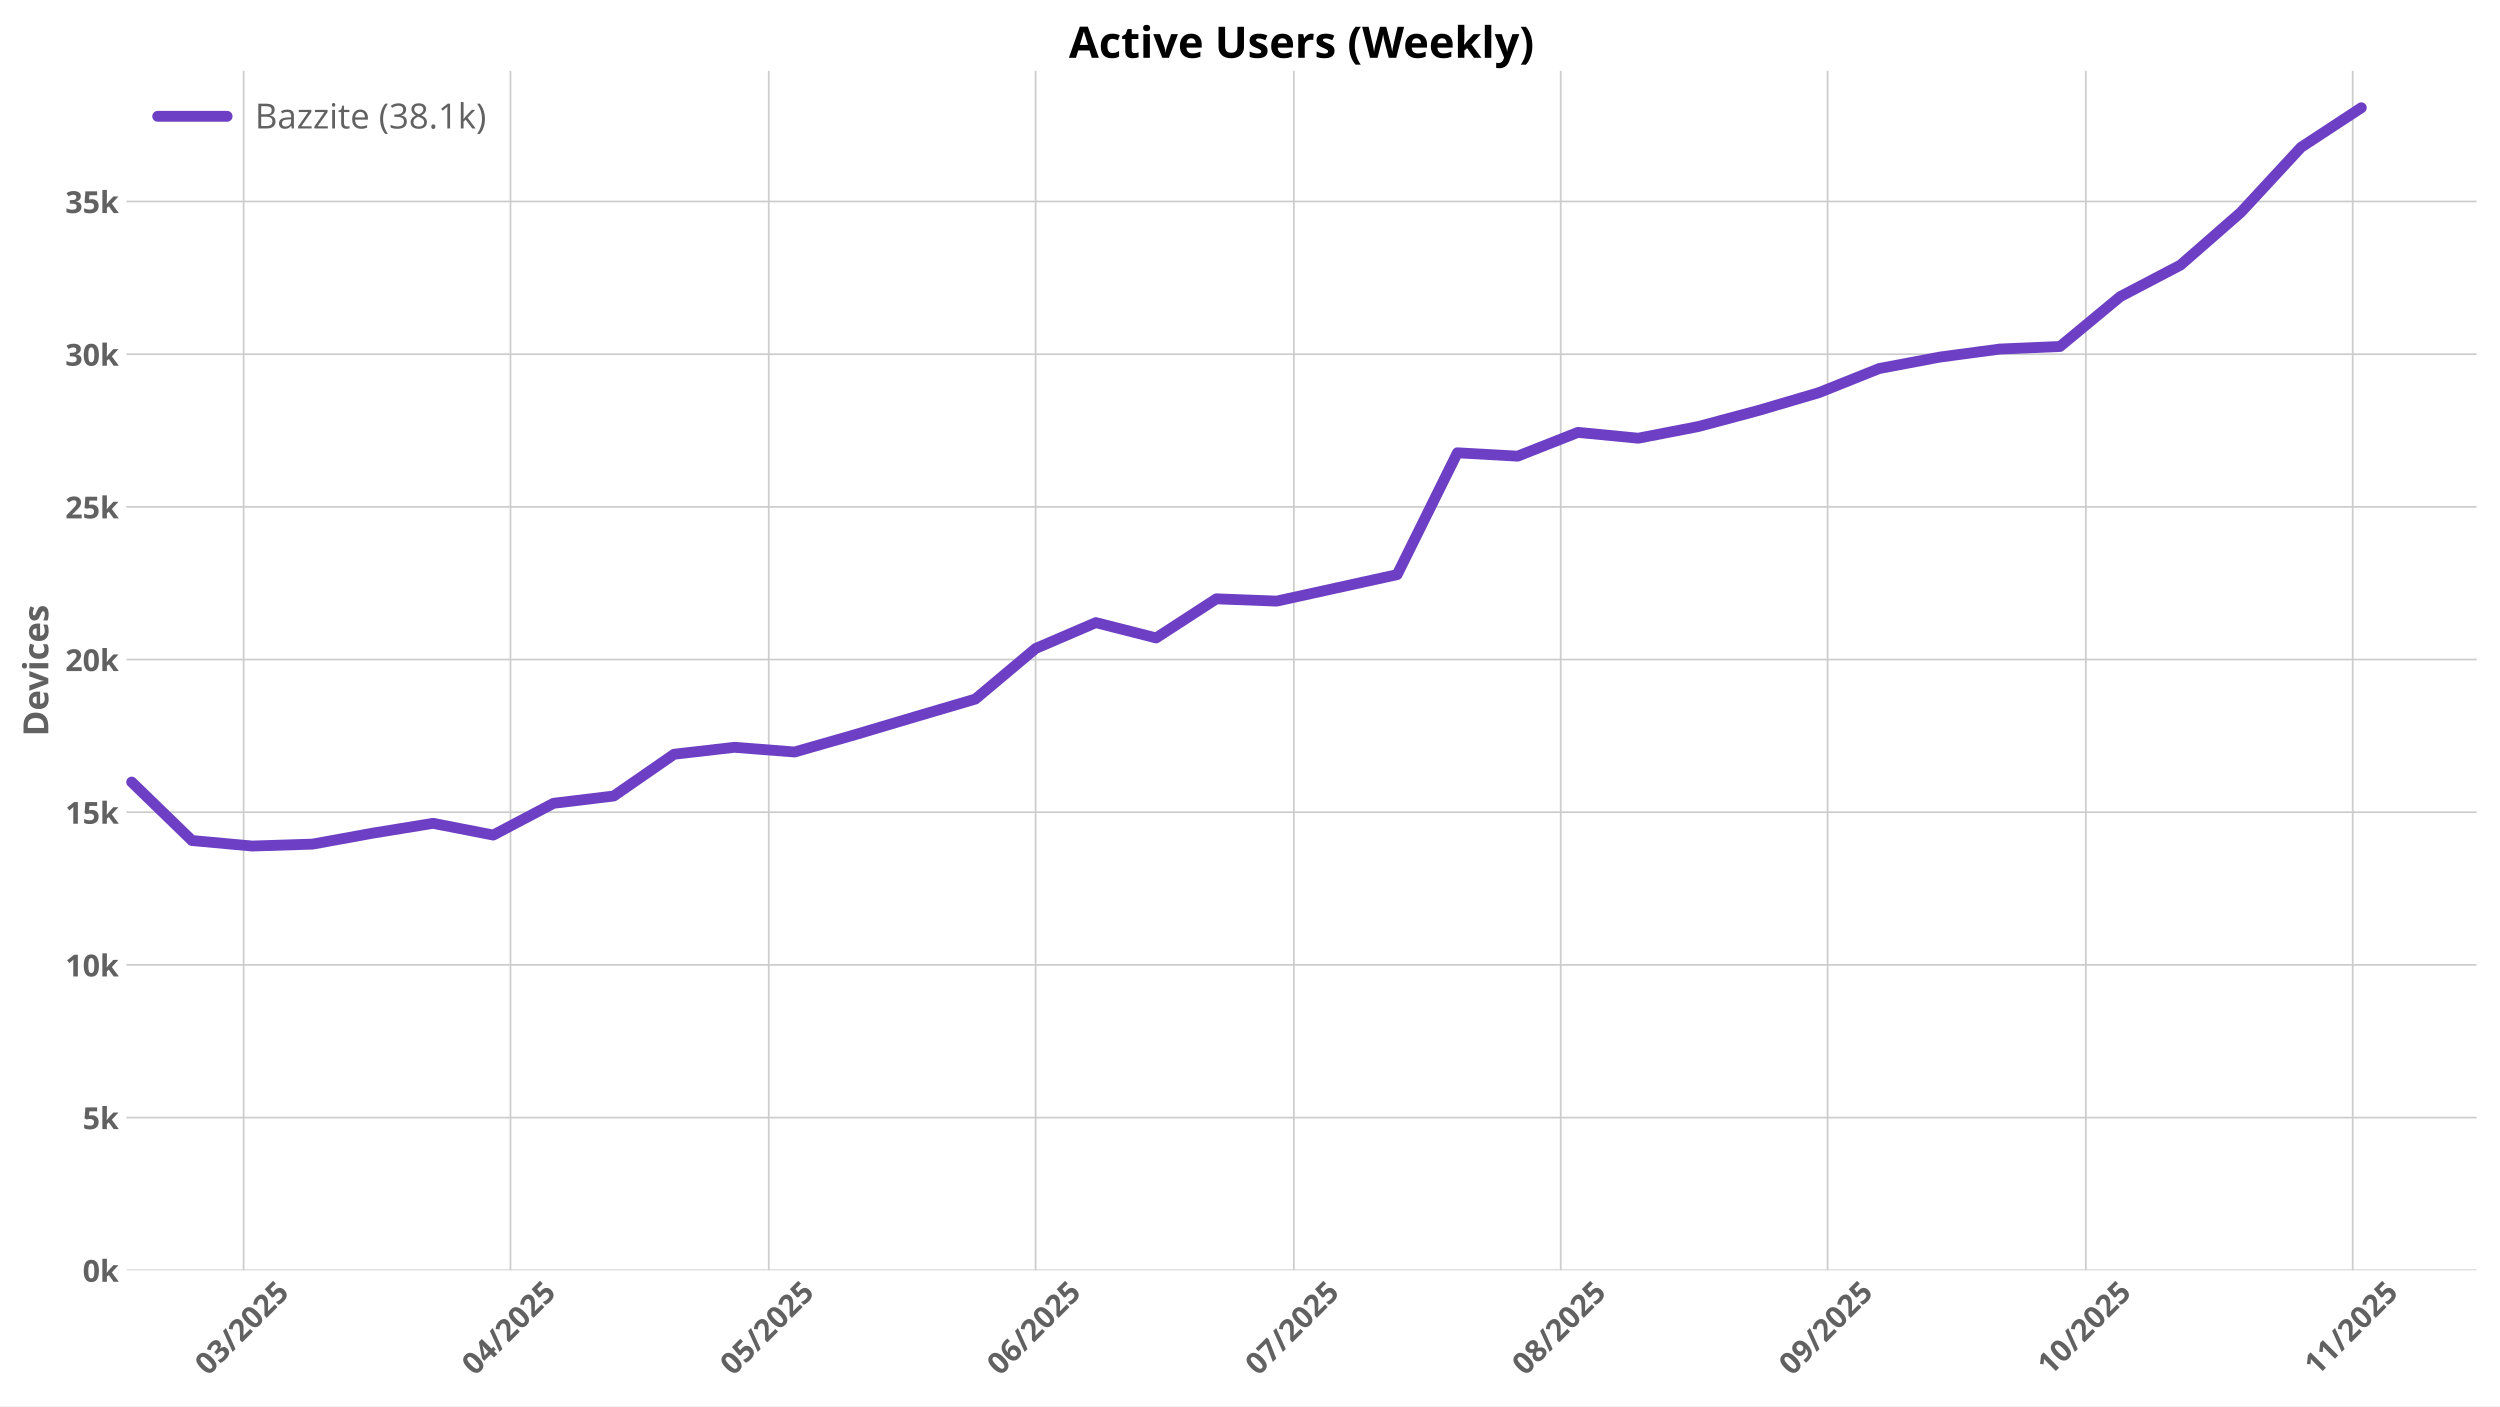
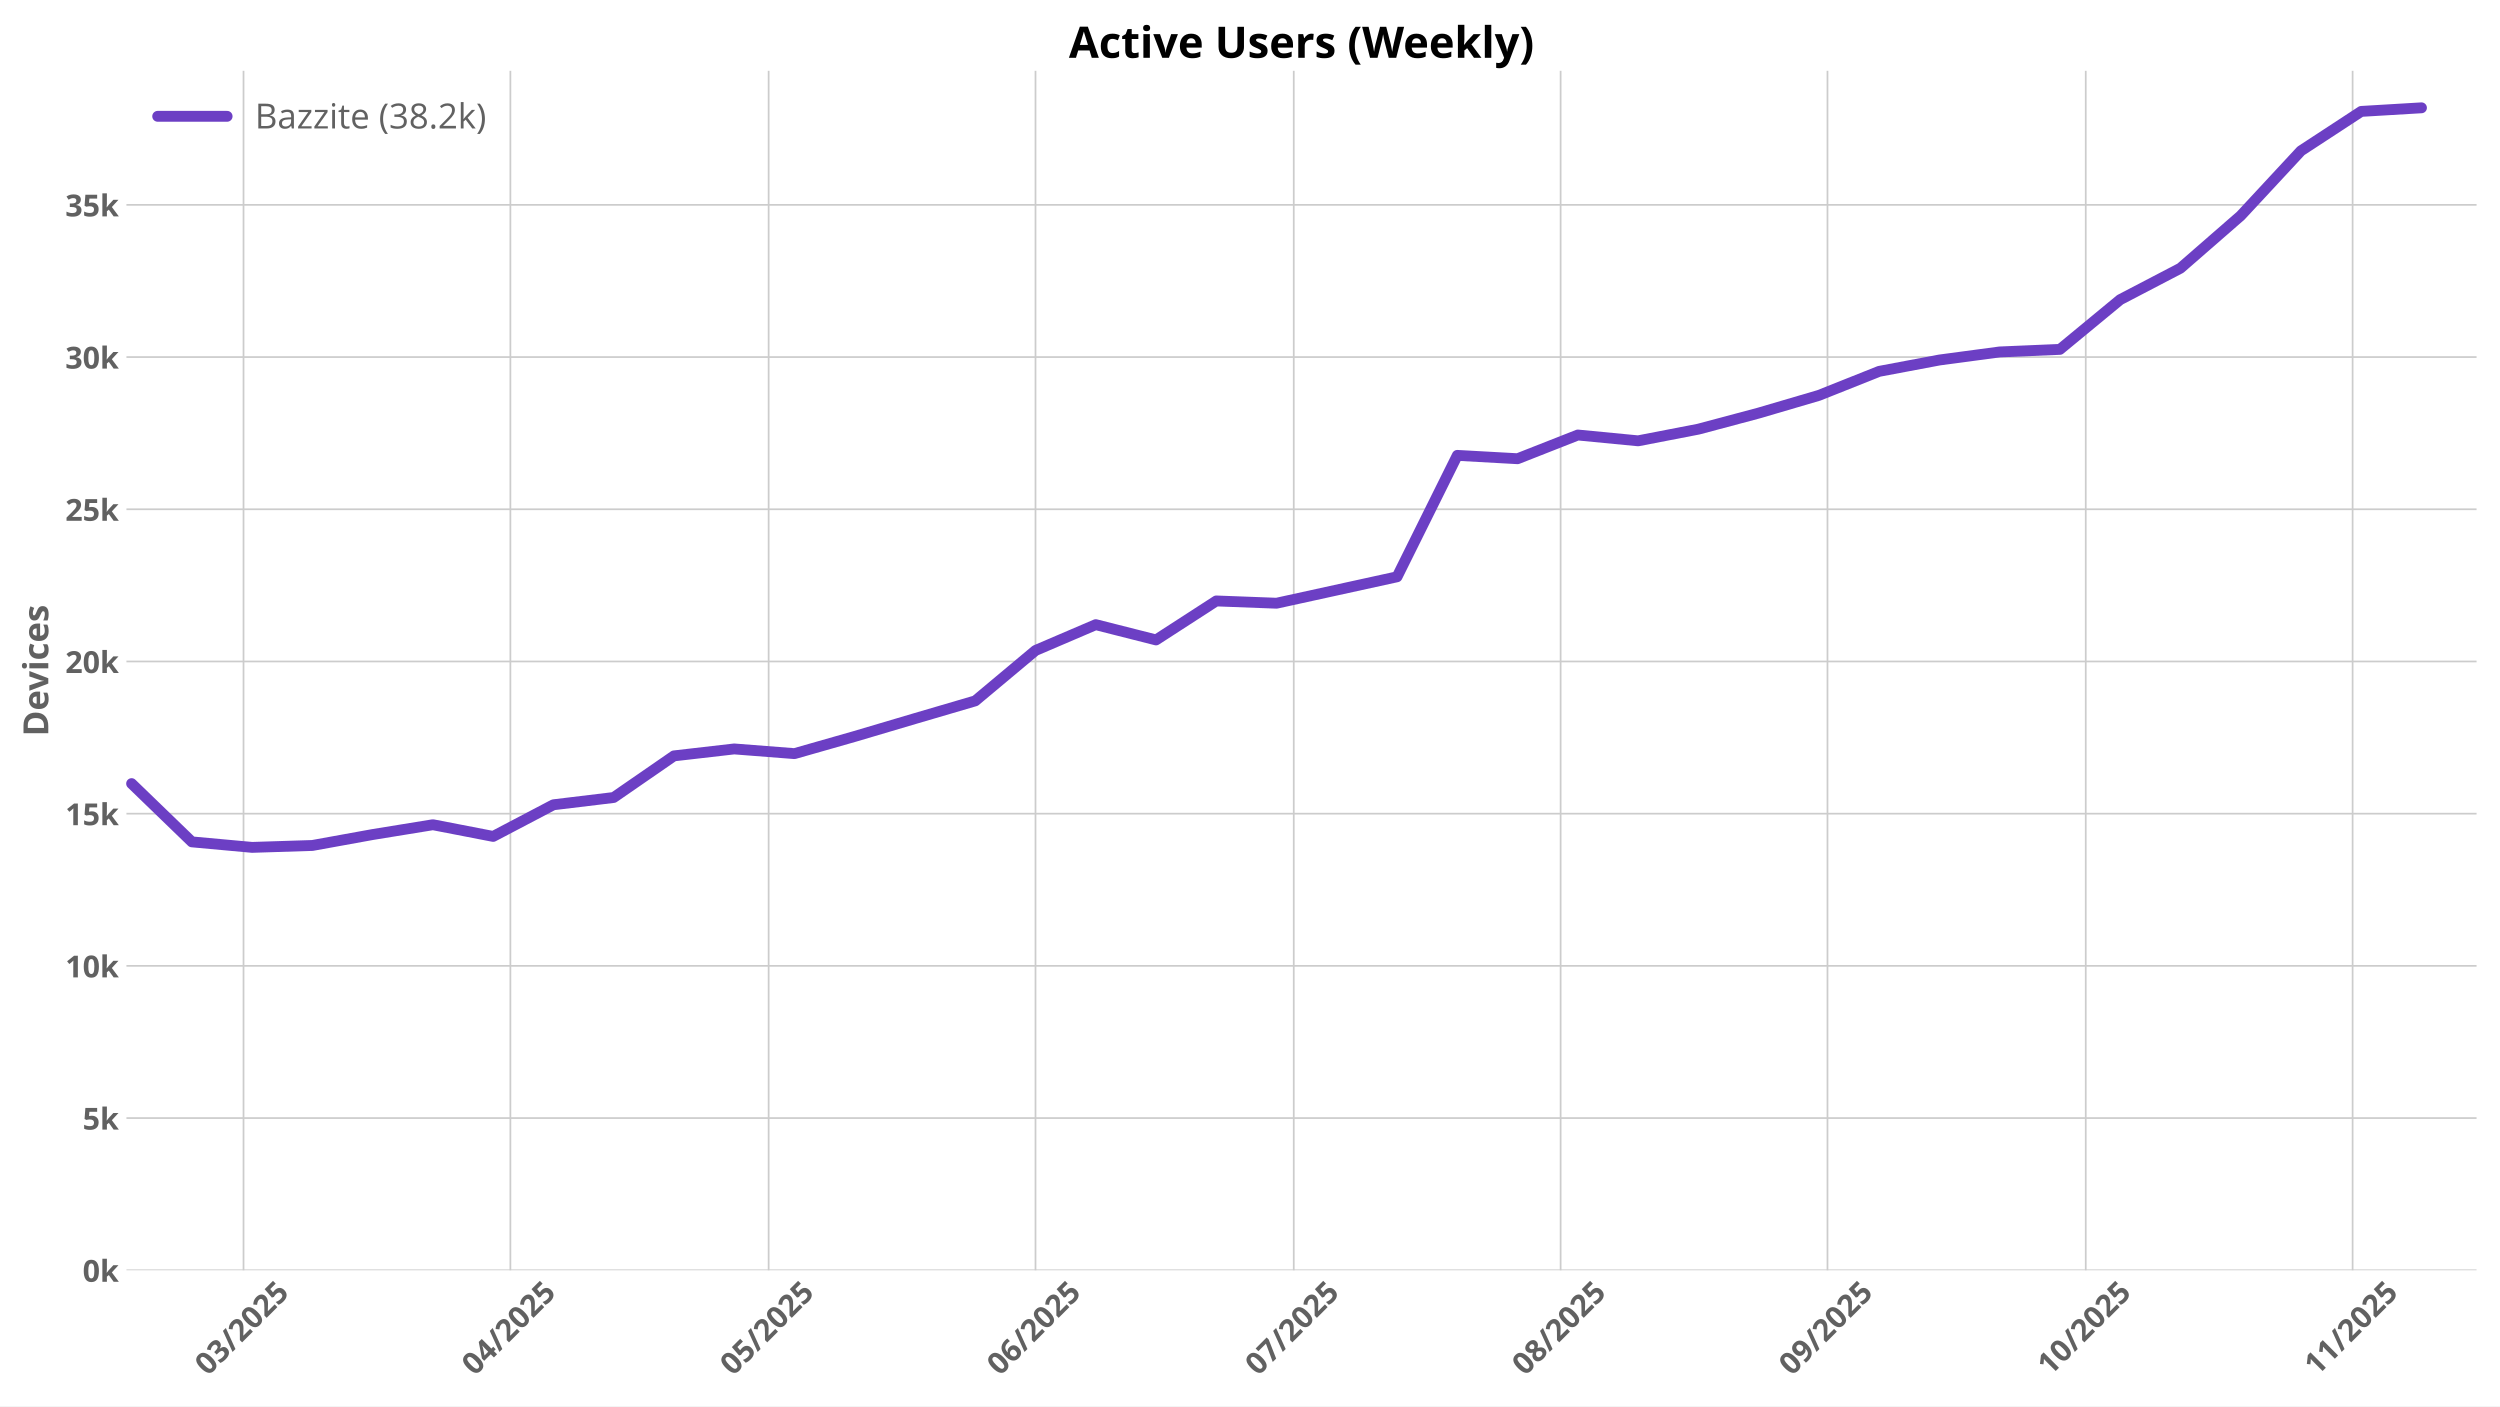
<svg xmlns="http://www.w3.org/2000/svg" xmlns:xlink="http://www.w3.org/1999/xlink" width="1152pt" height="648pt" viewBox="0 0 1152 648" version="1.1">
  <defs>
    <style type="text/css">*{stroke-linejoin: round; stroke-linecap: butt}</style>
  </defs>
  <g id="figure_1">
    <g id="patch_1">
      <path d="M 0 648  L 1152 648  L 1152 0  L 0 0  z " style="fill: #ffffff" />
    </g>
    <g id="axes_1">
      <g id="patch_2">
        <path d="M 58.26 585.334  L 1141.2 585.334  L 1141.2 32.64  L 58.26 32.64  z " style="fill: #ffffff" />
      </g>
      <g id="matplotlib.axis_1">
        <g id="xtick_1">
          <g id="line2d_1">
-             <path d="M 112.254 585.334  L 112.254 32.64  " clip-path="url(#pb2e263b9fc)" style="fill: none; stroke: #cccccc; stroke-width: 0.8; stroke-linecap: round" />
+             <path d="M 112.212 585.334  L 112.212 32.64  " clip-path="url(#p1d6bdc2f51)" style="fill: none; stroke: #cccccc; stroke-width: 0.8; stroke-linecap: round" />
          </g>
          <g id="line2d_2" />
          <g id="text_1">
-             <g style="fill: #616161" transform="translate(95.82962 634.3484) rotate(-45) scale(0.14 -0.14)">
+             <g style="fill: #616161" transform="translate(95.78705 634.3484) rotate(-45) scale(0.14 -0.14)">
              <defs>
                <path id="OpenSans-Bold-30" d="M 3425 2284  Q 3425 1088 3033 512  Q 2641 -63 1825 -63  Q 1034 -63 632 531  Q 231 1125 231 2284  Q 231 3494 622 4067  Q 1013 4641 1825 4641  Q 2616 4641 3020 4041  Q 3425 3441 3425 2284  z M 1191 2284  Q 1191 1444 1336 1080  Q 1481 716 1825 716  Q 2163 716 2313 1084  Q 2463 1453 2463 2284  Q 2463 3125 2311 3492  Q 2159 3859 1825 3859  Q 1484 3859 1337 3492  Q 1191 3125 1191 2284  z " transform="scale(0.015625)" />
                <path id="OpenSans-Bold-33" d="M 3272 3547  Q 3272 3119 3012 2819  Q 2753 2519 2284 2406  L 2284 2388  Q 2838 2319 3122 2051  Q 3406 1784 3406 1331  Q 3406 672 2928 304  Q 2450 -63 1563 -63  Q 819 -63 244 184  L 244 1006  Q 509 872 828 787  Q 1147 703 1459 703  Q 1938 703 2166 865  Q 2394 1028 2394 1388  Q 2394 1709 2131 1843  Q 1869 1978 1294 1978  L 947 1978  L 947 2719  L 1300 2719  Q 1831 2719 2076 2858  Q 2322 2997 2322 3334  Q 2322 3853 1672 3853  Q 1447 3853 1214 3778  Q 981 3703 697 3519  L 250 4184  Q 875 4634 1741 4634  Q 2450 4634 2861 4346  Q 3272 4059 3272 3547  z " transform="scale(0.015625)" />
                <path id="OpenSans-Bold-2f" d="M 2613 4569  L 909 0  L 44 0  L 1747 4569  L 2613 4569  z " transform="scale(0.015625)" />
                <path id="OpenSans-Bold-32" d="M 3450 0  L 256 0  L 256 672  L 1403 1831  Q 1913 2353 2069 2554  Q 2225 2756 2294 2928  Q 2363 3100 2363 3284  Q 2363 3559 2211 3693  Q 2059 3828 1806 3828  Q 1541 3828 1291 3706  Q 1041 3584 769 3359  L 244 3981  Q 581 4269 803 4387  Q 1025 4506 1287 4570  Q 1550 4634 1875 4634  Q 2303 4634 2631 4478  Q 2959 4322 3140 4040  Q 3322 3759 3322 3397  Q 3322 3081 3211 2804  Q 3100 2528 2867 2237  Q 2634 1947 2047 1409  L 1459 856  L 1459 813  L 3450 813  L 3450 0  z " transform="scale(0.015625)" />
                <path id="OpenSans-Bold-35" d="M 1919 2919  Q 2581 2919 2973 2547  Q 3366 2175 3366 1528  Q 3366 763 2894 350  Q 2422 -63 1544 -63  Q 781 -63 313 184  L 313 1019  Q 559 888 887 805  Q 1216 722 1509 722  Q 2394 722 2394 1447  Q 2394 2138 1478 2138  Q 1313 2138 1113 2105  Q 913 2072 788 2034  L 403 2241  L 575 4569  L 3053 4569  L 3053 3750  L 1422 3750  L 1338 2853  L 1447 2875  Q 1638 2919 1919 2919  z " transform="scale(0.015625)" />
              </defs>
              <use xlink:href="#OpenSans-Bold-30" />
              <use xlink:href="#OpenSans-Bold-33" transform="translate(57.08008 0)" />
              <use xlink:href="#OpenSans-Bold-2f" transform="translate(114.1602 0)" />
              <use xlink:href="#OpenSans-Bold-32" transform="translate(155.4688 0)" />
              <use xlink:href="#OpenSans-Bold-30" transform="translate(212.5488 0)" />
              <use xlink:href="#OpenSans-Bold-32" transform="translate(269.6289 0)" />
              <use xlink:href="#OpenSans-Bold-35" transform="translate(326.709 0)" />
            </g>
          </g>
        </g>
        <g id="xtick_2">
          <g id="line2d_3">
-             <path d="M 235.225 585.334  L 235.225 32.64  " clip-path="url(#pb2e263b9fc)" style="fill: none; stroke: #cccccc; stroke-width: 0.8; stroke-linecap: round" />
+             <path d="M 235.183 585.334  L 235.183 32.64  " clip-path="url(#p1d6bdc2f51)" style="fill: none; stroke: #cccccc; stroke-width: 0.8; stroke-linecap: round" />
          </g>
          <g id="line2d_4" />
          <g id="text_2">
-             <g style="fill: #616161" transform="translate(218.8008 634.3484) rotate(-45) scale(0.14 -0.14)">
+             <g style="fill: #616161" transform="translate(218.7583 634.3484) rotate(-45) scale(0.14 -0.14)">
              <defs>
                <path id="OpenSans-Bold-34" d="M 3553 947  L 3003 947  L 3003 0  L 2059 0  L 2059 947  L 109 947  L 109 1619  L 2113 4569  L 3003 4569  L 3003 1697  L 3553 1697  L 3553 947  z M 2059 1697  L 2059 2472  Q 2059 2666 2075 3034  Q 2091 3403 2100 3463  L 2075 3463  Q 1959 3206 1797 2963  L 959 1697  L 2059 1697  z " transform="scale(0.015625)" />
              </defs>
              <use xlink:href="#OpenSans-Bold-30" />
              <use xlink:href="#OpenSans-Bold-34" transform="translate(57.08008 0)" />
              <use xlink:href="#OpenSans-Bold-2f" transform="translate(114.1602 0)" />
              <use xlink:href="#OpenSans-Bold-32" transform="translate(155.4688 0)" />
              <use xlink:href="#OpenSans-Bold-30" transform="translate(212.5488 0)" />
              <use xlink:href="#OpenSans-Bold-32" transform="translate(269.6289 0)" />
              <use xlink:href="#OpenSans-Bold-35" transform="translate(326.709 0)" />
            </g>
          </g>
        </g>
        <g id="xtick_3">
          <g id="line2d_5">
-             <path d="M 354.23 585.334  L 354.23 32.64  " clip-path="url(#pb2e263b9fc)" style="fill: none; stroke: #cccccc; stroke-width: 0.8; stroke-linecap: round" />
+             <path d="M 354.187 585.334  L 354.187 32.64  " clip-path="url(#p1d6bdc2f51)" style="fill: none; stroke: #cccccc; stroke-width: 0.8; stroke-linecap: round" />
          </g>
          <g id="line2d_6" />
          <g id="text_3">
-             <g style="fill: #616161" transform="translate(337.8052 634.3484) rotate(-45) scale(0.14 -0.14)">
+             <g style="fill: #616161" transform="translate(337.7627 634.3484) rotate(-45) scale(0.14 -0.14)">
              <use xlink:href="#OpenSans-Bold-30" />
              <use xlink:href="#OpenSans-Bold-35" transform="translate(57.08008 0)" />
              <use xlink:href="#OpenSans-Bold-2f" transform="translate(114.1602 0)" />
              <use xlink:href="#OpenSans-Bold-32" transform="translate(155.4688 0)" />
              <use xlink:href="#OpenSans-Bold-30" transform="translate(212.5488 0)" />
              <use xlink:href="#OpenSans-Bold-32" transform="translate(269.6289 0)" />
              <use xlink:href="#OpenSans-Bold-35" transform="translate(326.709 0)" />
            </g>
          </g>
        </g>
        <g id="xtick_4">
          <g id="line2d_7">
-             <path d="M 477.201 585.334  L 477.201 32.64  " clip-path="url(#pb2e263b9fc)" style="fill: none; stroke: #cccccc; stroke-width: 0.8; stroke-linecap: round" />
+             <path d="M 477.159 585.334  L 477.159 32.64  " clip-path="url(#p1d6bdc2f51)" style="fill: none; stroke: #cccccc; stroke-width: 0.8; stroke-linecap: round" />
          </g>
          <g id="line2d_8" />
          <g id="text_4">
-             <g style="fill: #616161" transform="translate(460.7764 634.3484) rotate(-45) scale(0.14 -0.14)">
+             <g style="fill: #616161" transform="translate(460.7339 634.3484) rotate(-45) scale(0.14 -0.14)">
              <defs>
                <path id="OpenSans-Bold-36" d="M 225 1941  Q 225 3297 798 3959  Q 1372 4622 2516 4622  Q 2906 4622 3128 4575  L 3128 3803  Q 2850 3866 2578 3866  Q 2081 3866 1767 3716  Q 1453 3566 1297 3272  Q 1141 2978 1113 2438  L 1153 2438  Q 1463 2969 2144 2969  Q 2756 2969 3103 2584  Q 3450 2200 3450 1522  Q 3450 791 3037 364  Q 2625 -63 1894 -63  Q 1388 -63 1011 171  Q 634 406 429 856  Q 225 1306 225 1941  z M 1875 709  Q 2184 709 2350 917  Q 2516 1125 2516 1509  Q 2516 1844 2361 2036  Q 2206 2228 1894 2228  Q 1600 2228 1392 2037  Q 1184 1847 1184 1594  Q 1184 1222 1379 965  Q 1575 709 1875 709  z " transform="scale(0.015625)" />
              </defs>
              <use xlink:href="#OpenSans-Bold-30" />
              <use xlink:href="#OpenSans-Bold-36" transform="translate(57.08008 0)" />
              <use xlink:href="#OpenSans-Bold-2f" transform="translate(114.1602 0)" />
              <use xlink:href="#OpenSans-Bold-32" transform="translate(155.4688 0)" />
              <use xlink:href="#OpenSans-Bold-30" transform="translate(212.5488 0)" />
              <use xlink:href="#OpenSans-Bold-32" transform="translate(269.6289 0)" />
              <use xlink:href="#OpenSans-Bold-35" transform="translate(326.709 0)" />
            </g>
          </g>
        </g>
        <g id="xtick_5">
          <g id="line2d_9">
-             <path d="M 596.205 585.334  L 596.205 32.64  " clip-path="url(#pb2e263b9fc)" style="fill: none; stroke: #cccccc; stroke-width: 0.8; stroke-linecap: round" />
+             <path d="M 596.163 585.334  L 596.163 32.64  " clip-path="url(#p1d6bdc2f51)" style="fill: none; stroke: #cccccc; stroke-width: 0.8; stroke-linecap: round" />
          </g>
          <g id="line2d_10" />
          <g id="text_5">
-             <g style="fill: #616161" transform="translate(579.7808 634.3484) rotate(-45) scale(0.14 -0.14)">
+             <g style="fill: #616161" transform="translate(579.7383 634.3484) rotate(-45) scale(0.14 -0.14)">
              <defs>
                <path id="OpenSans-Bold-37" d="M 709 0  L 2425 3750  L 172 3750  L 172 4563  L 3450 4563  L 3450 3956  L 1722 0  L 709 0  z " transform="scale(0.015625)" />
              </defs>
              <use xlink:href="#OpenSans-Bold-30" />
              <use xlink:href="#OpenSans-Bold-37" transform="translate(57.08008 0)" />
              <use xlink:href="#OpenSans-Bold-2f" transform="translate(114.1602 0)" />
              <use xlink:href="#OpenSans-Bold-32" transform="translate(155.4688 0)" />
              <use xlink:href="#OpenSans-Bold-30" transform="translate(212.5488 0)" />
              <use xlink:href="#OpenSans-Bold-32" transform="translate(269.6289 0)" />
              <use xlink:href="#OpenSans-Bold-35" transform="translate(326.709 0)" />
            </g>
          </g>
        </g>
        <g id="xtick_6">
          <g id="line2d_11">
-             <path d="M 719.177 585.334  L 719.177 32.64  " clip-path="url(#pb2e263b9fc)" style="fill: none; stroke: #cccccc; stroke-width: 0.8; stroke-linecap: round" />
+             <path d="M 719.134 585.334  L 719.134 32.64  " clip-path="url(#p1d6bdc2f51)" style="fill: none; stroke: #cccccc; stroke-width: 0.8; stroke-linecap: round" />
          </g>
          <g id="line2d_12" />
          <g id="text_6">
-             <g style="fill: #616161" transform="translate(702.752 634.3484) rotate(-45) scale(0.14 -0.14)">
+             <g style="fill: #616161" transform="translate(702.7095 634.3484) rotate(-45) scale(0.14 -0.14)">
              <defs>
                <path id="OpenSans-Bold-38" d="M 1831 4628  Q 2488 4628 2889 4329  Q 3291 4031 3291 3525  Q 3291 3175 3097 2901  Q 2903 2628 2472 2413  Q 2984 2138 3207 1839  Q 3431 1541 3431 1184  Q 3431 622 2990 279  Q 2550 -63 1831 -63  Q 1081 -63 653 256  Q 225 575 225 1159  Q 225 1550 433 1853  Q 641 2156 1100 2388  Q 709 2634 537 2915  Q 366 3197 366 3531  Q 366 4022 772 4325  Q 1178 4628 1831 4628  z M 1119 1216  Q 1119 947 1306 797  Q 1494 647 1819 647  Q 2178 647 2356 801  Q 2534 956 2534 1209  Q 2534 1419 2357 1601  Q 2181 1784 1784 1991  Q 1119 1684 1119 1216  z M 1825 3922  Q 1578 3922 1426 3795  Q 1275 3669 1275 3456  Q 1275 3269 1395 3120  Q 1516 2972 1831 2816  Q 2138 2959 2259 3109  Q 2381 3259 2381 3456  Q 2381 3672 2225 3797  Q 2069 3922 1825 3922  z " transform="scale(0.015625)" />
              </defs>
              <use xlink:href="#OpenSans-Bold-30" />
              <use xlink:href="#OpenSans-Bold-38" transform="translate(57.08008 0)" />
              <use xlink:href="#OpenSans-Bold-2f" transform="translate(114.1602 0)" />
              <use xlink:href="#OpenSans-Bold-32" transform="translate(155.4688 0)" />
              <use xlink:href="#OpenSans-Bold-30" transform="translate(212.5488 0)" />
              <use xlink:href="#OpenSans-Bold-32" transform="translate(269.6289 0)" />
              <use xlink:href="#OpenSans-Bold-35" transform="translate(326.709 0)" />
            </g>
          </g>
        </g>
        <g id="xtick_7">
          <g id="line2d_13">
-             <path d="M 842.148 585.334  L 842.148 32.64  " clip-path="url(#pb2e263b9fc)" style="fill: none; stroke: #cccccc; stroke-width: 0.8; stroke-linecap: round" />
+             <path d="M 842.105 585.334  L 842.105 32.64  " clip-path="url(#p1d6bdc2f51)" style="fill: none; stroke: #cccccc; stroke-width: 0.8; stroke-linecap: round" />
          </g>
          <g id="line2d_14" />
          <g id="text_7">
-             <g style="fill: #616161" transform="translate(825.7232 634.3484) rotate(-45) scale(0.14 -0.14)">
+             <g style="fill: #616161" transform="translate(825.6807 634.3484) rotate(-45) scale(0.14 -0.14)">
              <defs>
                <path id="OpenSans-Bold-39" d="M 3431 2619  Q 3431 1269 2862 603  Q 2294 -63 1141 -63  Q 734 -63 525 -19  L 525 756  Q 788 691 1075 691  Q 1559 691 1871 833  Q 2184 975 2350 1279  Q 2516 1584 2541 2119  L 2503 2119  Q 2322 1825 2084 1706  Q 1847 1588 1491 1588  Q 894 1588 550 1970  Q 206 2353 206 3034  Q 206 3769 623 4195  Q 1041 4622 1759 4622  Q 2266 4622 2645 4384  Q 3025 4147 3228 3695  Q 3431 3244 3431 2619  z M 1778 3847  Q 1478 3847 1309 3640  Q 1141 3434 1141 3047  Q 1141 2716 1294 2522  Q 1447 2328 1759 2328  Q 2053 2328 2262 2520  Q 2472 2713 2472 2963  Q 2472 3334 2276 3590  Q 2081 3847 1778 3847  z " transform="scale(0.015625)" />
              </defs>
              <use xlink:href="#OpenSans-Bold-30" />
              <use xlink:href="#OpenSans-Bold-39" transform="translate(57.08008 0)" />
              <use xlink:href="#OpenSans-Bold-2f" transform="translate(114.1602 0)" />
              <use xlink:href="#OpenSans-Bold-32" transform="translate(155.4688 0)" />
              <use xlink:href="#OpenSans-Bold-30" transform="translate(212.5488 0)" />
              <use xlink:href="#OpenSans-Bold-32" transform="translate(269.6289 0)" />
              <use xlink:href="#OpenSans-Bold-35" transform="translate(326.709 0)" />
            </g>
          </g>
        </g>
        <g id="xtick_8">
          <g id="line2d_15">
-             <path d="M 961.152 585.334  L 961.152 32.64  " clip-path="url(#pb2e263b9fc)" style="fill: none; stroke: #cccccc; stroke-width: 0.8; stroke-linecap: round" />
+             <path d="M 961.11 585.334  L 961.11 32.64  " clip-path="url(#p1d6bdc2f51)" style="fill: none; stroke: #cccccc; stroke-width: 0.8; stroke-linecap: round" />
          </g>
          <g id="line2d_16" />
          <g id="text_8">
-             <g style="fill: #616161" transform="translate(944.7276 634.3484) rotate(-45) scale(0.14 -0.14)">
+             <g style="fill: #616161" transform="translate(944.6851 634.3484) rotate(-45) scale(0.14 -0.14)">
              <defs>
                <path id="OpenSans-Bold-31" d="M 2644 0  L 1678 0  L 1678 2644  L 1688 3078  L 1703 3553  Q 1463 3313 1369 3238  L 844 2816  L 378 3397  L 1850 4569  L 2644 4569  L 2644 0  z " transform="scale(0.015625)" />
              </defs>
              <use xlink:href="#OpenSans-Bold-31" />
              <use xlink:href="#OpenSans-Bold-30" transform="translate(57.08008 0)" />
              <use xlink:href="#OpenSans-Bold-2f" transform="translate(114.1602 0)" />
              <use xlink:href="#OpenSans-Bold-32" transform="translate(155.4688 0)" />
              <use xlink:href="#OpenSans-Bold-30" transform="translate(212.5488 0)" />
              <use xlink:href="#OpenSans-Bold-32" transform="translate(269.6289 0)" />
              <use xlink:href="#OpenSans-Bold-35" transform="translate(326.709 0)" />
            </g>
          </g>
        </g>
        <g id="xtick_9">
          <g id="line2d_17">
-             <path d="M 1084.124 585.334  L 1084.124 32.64  " clip-path="url(#pb2e263b9fc)" style="fill: none; stroke: #cccccc; stroke-width: 0.8; stroke-linecap: round" />
+             <path d="M 1084.081 585.334  L 1084.081 32.64  " clip-path="url(#p1d6bdc2f51)" style="fill: none; stroke: #cccccc; stroke-width: 0.8; stroke-linecap: round" />
          </g>
          <g id="line2d_18" />
          <g id="text_9">
-             <g style="fill: #616161" transform="translate(1067.699 634.3484) rotate(-45) scale(0.14 -0.14)">
+             <g style="fill: #616161" transform="translate(1067.656 634.3484) rotate(-45) scale(0.14 -0.14)">
              <use xlink:href="#OpenSans-Bold-31" />
              <use xlink:href="#OpenSans-Bold-31" transform="translate(57.08008 0)" />
              <use xlink:href="#OpenSans-Bold-2f" transform="translate(114.1602 0)" />
              <use xlink:href="#OpenSans-Bold-32" transform="translate(155.4688 0)" />
              <use xlink:href="#OpenSans-Bold-30" transform="translate(212.5488 0)" />
              <use xlink:href="#OpenSans-Bold-32" transform="translate(269.6289 0)" />
              <use xlink:href="#OpenSans-Bold-35" transform="translate(326.709 0)" />
            </g>
          </g>
        </g>
      </g>
      <g id="matplotlib.axis_2">
        <g id="ytick_1">
          <g id="line2d_19">
-             <path d="M 58.26 585.334  L 1141.2 585.334  " clip-path="url(#pb2e263b9fc)" style="fill: none; stroke: #cccccc; stroke-width: 0.8; stroke-linecap: round" />
+             <path d="M 58.26 585.334  L 1141.2 585.334  " clip-path="url(#p1d6bdc2f51)" style="fill: none; stroke: #cccccc; stroke-width: 0.8; stroke-linecap: round" />
          </g>
          <g id="line2d_20" />
          <g id="text_10">
            <g style="fill: #616161" transform="translate(38.08687 590.6528) scale(0.14 -0.14)">
              <defs>
                <path id="OpenSans-Bold-6b" d="M 1416 1900  L 1831 2431  L 2809 3494  L 3884 3494  L 2497 1978  L 3969 0  L 2869 0  L 1863 1416  L 1453 1088  L 1453 0  L 500 0  L 500 4863  L 1453 4863  L 1453 2694  L 1403 1900  L 1416 1900  z " transform="scale(0.015625)" />
              </defs>
              <use xlink:href="#OpenSans-Bold-30" />
              <use xlink:href="#OpenSans-Bold-6b" transform="translate(57.08008 0)" />
            </g>
          </g>
        </g>
        <g id="ytick_2">
          <g id="line2d_21">
-             <path d="M 58.26 514.979  L 1141.2 514.979  " clip-path="url(#pb2e263b9fc)" style="fill: none; stroke: #cccccc; stroke-width: 0.8; stroke-linecap: round" />
+             <path d="M 58.26 515.2  L 1141.2 515.2  " clip-path="url(#p1d6bdc2f51)" style="fill: none; stroke: #cccccc; stroke-width: 0.8; stroke-linecap: round" />
          </g>
          <g id="line2d_22" />
          <g id="text_11">
-             <g style="fill: #616161" transform="translate(38.08687 520.2977) scale(0.14 -0.14)">
+             <g style="fill: #616161" transform="translate(38.08687 520.519) scale(0.14 -0.14)">
              <use xlink:href="#OpenSans-Bold-35" />
              <use xlink:href="#OpenSans-Bold-6b" transform="translate(57.08008 0)" />
            </g>
          </g>
        </g>
        <g id="ytick_3">
          <g id="line2d_23">
-             <path d="M 58.26 444.624  L 1141.2 444.624  " clip-path="url(#pb2e263b9fc)" style="fill: none; stroke: #cccccc; stroke-width: 0.8; stroke-linecap: round" />
+             <path d="M 58.26 445.066  L 1141.2 445.066  " clip-path="url(#p1d6bdc2f51)" style="fill: none; stroke: #cccccc; stroke-width: 0.8; stroke-linecap: round" />
          </g>
          <g id="line2d_24" />
          <g id="text_12">
-             <g style="fill: #616161" transform="translate(30.09594 449.9427) scale(0.14 -0.14)">
+             <g style="fill: #616161" transform="translate(30.09594 450.3851) scale(0.14 -0.14)">
              <use xlink:href="#OpenSans-Bold-31" />
              <use xlink:href="#OpenSans-Bold-30" transform="translate(57.08008 0)" />
              <use xlink:href="#OpenSans-Bold-6b" transform="translate(114.1602 0)" />
            </g>
          </g>
        </g>
        <g id="ytick_4">
          <g id="line2d_25">
-             <path d="M 58.26 374.269  L 1141.2 374.269  " clip-path="url(#pb2e263b9fc)" style="fill: none; stroke: #cccccc; stroke-width: 0.8; stroke-linecap: round" />
+             <path d="M 58.26 374.932  L 1141.2 374.932  " clip-path="url(#p1d6bdc2f51)" style="fill: none; stroke: #cccccc; stroke-width: 0.8; stroke-linecap: round" />
          </g>
          <g id="line2d_26" />
          <g id="text_13">
-             <g style="fill: #616161" transform="translate(30.09594 379.5876) scale(0.14 -0.14)">
+             <g style="fill: #616161" transform="translate(30.09594 380.2513) scale(0.14 -0.14)">
              <use xlink:href="#OpenSans-Bold-31" />
              <use xlink:href="#OpenSans-Bold-35" transform="translate(57.08008 0)" />
              <use xlink:href="#OpenSans-Bold-6b" transform="translate(114.1602 0)" />
            </g>
          </g>
        </g>
        <g id="ytick_5">
          <g id="line2d_27">
-             <path d="M 58.26 303.914  L 1141.2 303.914  " clip-path="url(#pb2e263b9fc)" style="fill: none; stroke: #cccccc; stroke-width: 0.8; stroke-linecap: round" />
+             <path d="M 58.26 304.799  L 1141.2 304.799  " clip-path="url(#p1d6bdc2f51)" style="fill: none; stroke: #cccccc; stroke-width: 0.8; stroke-linecap: round" />
          </g>
          <g id="line2d_28" />
          <g id="text_14">
-             <g style="fill: #616161" transform="translate(30.09594 309.2326) scale(0.14 -0.14)">
+             <g style="fill: #616161" transform="translate(30.09594 310.1175) scale(0.14 -0.14)">
              <use xlink:href="#OpenSans-Bold-32" />
              <use xlink:href="#OpenSans-Bold-30" transform="translate(57.08008 0)" />
              <use xlink:href="#OpenSans-Bold-6b" transform="translate(114.1602 0)" />
            </g>
          </g>
        </g>
        <g id="ytick_6">
          <g id="line2d_29">
-             <path d="M 58.26 233.559  L 1141.2 233.559  " clip-path="url(#pb2e263b9fc)" style="fill: none; stroke: #cccccc; stroke-width: 0.8; stroke-linecap: round" />
+             <path d="M 58.26 234.665  L 1141.2 234.665  " clip-path="url(#p1d6bdc2f51)" style="fill: none; stroke: #cccccc; stroke-width: 0.8; stroke-linecap: round" />
          </g>
          <g id="line2d_30" />
          <g id="text_15">
-             <g style="fill: #616161" transform="translate(30.09594 238.8775) scale(0.14 -0.14)">
+             <g style="fill: #616161" transform="translate(30.09594 239.9836) scale(0.14 -0.14)">
              <use xlink:href="#OpenSans-Bold-32" />
              <use xlink:href="#OpenSans-Bold-35" transform="translate(57.08008 0)" />
              <use xlink:href="#OpenSans-Bold-6b" transform="translate(114.1602 0)" />
            </g>
          </g>
        </g>
        <g id="ytick_7">
          <g id="line2d_31">
-             <path d="M 58.26 163.204  L 1141.2 163.204  " clip-path="url(#pb2e263b9fc)" style="fill: none; stroke: #cccccc; stroke-width: 0.8; stroke-linecap: round" />
+             <path d="M 58.26 164.531  L 1141.2 164.531  " clip-path="url(#p1d6bdc2f51)" style="fill: none; stroke: #cccccc; stroke-width: 0.8; stroke-linecap: round" />
          </g>
          <g id="line2d_32" />
          <g id="text_16">
-             <g style="fill: #616161" transform="translate(30.09594 168.5224) scale(0.14 -0.14)">
+             <g style="fill: #616161" transform="translate(30.09594 169.8498) scale(0.14 -0.14)">
              <use xlink:href="#OpenSans-Bold-33" />
              <use xlink:href="#OpenSans-Bold-30" transform="translate(57.08008 0)" />
              <use xlink:href="#OpenSans-Bold-6b" transform="translate(114.1602 0)" />
            </g>
          </g>
        </g>
        <g id="ytick_8">
          <g id="line2d_33">
-             <path d="M 58.26 92.848  L 1141.2 92.848  " clip-path="url(#pb2e263b9fc)" style="fill: none; stroke: #cccccc; stroke-width: 0.8; stroke-linecap: round" />
+             <path d="M 58.26 94.397  L 1141.2 94.397  " clip-path="url(#p1d6bdc2f51)" style="fill: none; stroke: #cccccc; stroke-width: 0.8; stroke-linecap: round" />
          </g>
          <g id="line2d_34" />
          <g id="text_17">
-             <g style="fill: #616161" transform="translate(30.09594 98.16736) scale(0.14 -0.14)">
+             <g style="fill: #616161" transform="translate(30.09594 99.71596) scale(0.14 -0.14)">
              <use xlink:href="#OpenSans-Bold-33" />
              <use xlink:href="#OpenSans-Bold-35" transform="translate(57.08008 0)" />
              <use xlink:href="#OpenSans-Bold-6b" transform="translate(114.1602 0)" />
            </g>
          </g>
        </g>
        <g id="text_18">
          <g style="fill: #616161" transform="translate(22.25094 339.2844) rotate(-90) scale(0.16 -0.16)">
            <defs>
              <path id="OpenSans-Bold-44" d="M 4366 2328  Q 4366 1200 3723 600  Q 3081 0 1869 0  L 575 0  L 575 4569  L 2009 4569  Q 3128 4569 3747 3978  Q 4366 3388 4366 2328  z M 3359 2303  Q 3359 3775 2059 3775  L 1544 3775  L 1544 800  L 1959 800  Q 3359 800 3359 2303  z " transform="scale(0.015625)" />
              <path id="OpenSans-Bold-65" d="M 1947 2881  Q 1644 2881 1472 2689  Q 1300 2497 1275 2144  L 2613 2144  Q 2606 2497 2428 2689  Q 2250 2881 1947 2881  z M 2081 -63  Q 1238 -63 763 403  Q 288 869 288 1722  Q 288 2600 727 3079  Q 1166 3559 1941 3559  Q 2681 3559 3093 3137  Q 3506 2716 3506 1972  L 3506 1509  L 1253 1509  Q 1269 1103 1494 875  Q 1719 647 2125 647  Q 2441 647 2722 712  Q 3003 778 3309 922  L 3309 184  Q 3059 59 2775 -2  Q 2491 -63 2081 -63  z " transform="scale(0.015625)" />
              <path id="OpenSans-Bold-76" d="M 1331 0  L 0 3494  L 997 3494  L 1672 1503  Q 1784 1125 1813 788  L 1831 788  Q 1847 1088 1972 1503  L 2644 3494  L 3641 3494  L 2309 0  L 1331 0  z " transform="scale(0.015625)" />
              <path id="OpenSans-Bold-69" d="M 459 4397  Q 459 4863 978 4863  Q 1497 4863 1497 4397  Q 1497 4175 1367 4051  Q 1238 3928 978 3928  Q 459 3928 459 4397  z M 1453 0  L 500 0  L 500 3494  L 1453 3494  L 1453 0  z " transform="scale(0.015625)" />
              <path id="OpenSans-Bold-63" d="M 1919 -63  Q 288 -63 288 1728  Q 288 2619 731 3089  Q 1175 3559 2003 3559  Q 2609 3559 3091 3322  L 2809 2584  Q 2584 2675 2390 2733  Q 2197 2791 2003 2791  Q 1259 2791 1259 1734  Q 1259 709 2003 709  Q 2278 709 2512 782  Q 2747 856 2981 1013  L 2981 197  Q 2750 50 2514 -6  Q 2278 -63 1919 -63  z " transform="scale(0.015625)" />
              <path id="OpenSans-Bold-73" d="M 2938 1038  Q 2938 500 2564 218  Q 2191 -63 1447 -63  Q 1066 -63 797 -11  Q 528 41 294 141  L 294 928  Q 559 803 892 718  Q 1225 634 1478 634  Q 1997 634 1997 934  Q 1997 1047 1928 1117  Q 1859 1188 1690 1277  Q 1522 1366 1241 1484  Q 838 1653 648 1797  Q 459 1941 373 2127  Q 288 2313 288 2584  Q 288 3050 648 3304  Q 1009 3559 1672 3559  Q 2303 3559 2900 3284  L 2613 2597  Q 2350 2709 2122 2781  Q 1894 2853 1656 2853  Q 1234 2853 1234 2625  Q 1234 2497 1370 2403  Q 1506 2309 1966 2125  Q 2375 1959 2565 1815  Q 2756 1672 2847 1484  Q 2938 1297 2938 1038  z " transform="scale(0.015625)" />
            </defs>
            <use xlink:href="#OpenSans-Bold-44" />
            <use xlink:href="#OpenSans-Bold-65" transform="translate(74.02344 0)" />
            <use xlink:href="#OpenSans-Bold-76" transform="translate(131.1055 0)" />
            <use xlink:href="#OpenSans-Bold-69" transform="translate(187.9902 0)" />
            <use xlink:href="#OpenSans-Bold-63" transform="translate(218.5078 0)" />
            <use xlink:href="#OpenSans-Bold-65" transform="translate(269.9238 0)" />
            <use xlink:href="#OpenSans-Bold-73" transform="translate(329.0059 0)" />
          </g>
        </g>
      </g>
      <g id="line2d_35">
-         <path d="M 60.686 360.381  L 88.453 387.313  L 116.221 389.859  L 143.989 388.973  L 171.756 383.921  L 199.524 379.391  L 227.292 384.794  L 255.06 370.16  L 282.827 366.797  L 310.595 347.562  L 338.363 344.354  L 366.13 346.521  L 393.898 338.571  L 421.666 330.311  L 449.433 322.136  L 477.201 298.834  L 504.969 286.902  L 532.736 293.965  L 560.504 275.94  L 588.272 276.996  L 643.807 264.782  L 671.575 208.653  L 699.343 210.201  L 727.11 199.239  L 754.878 201.927  L 782.646 196.538  L 810.413 189.108  L 838.181 180.919  L 865.949 169.817  L 893.716 164.568  L 921.484 160.84  L 949.252 159.658  L 977.02 136.666  L 1004.787 122.13  L 1032.555 97.872  L 1060.323 67.872  L 1088.09 49.65  " clip-path="url(#pb2e263b9fc)" style="fill: none; stroke: #6c3fc4; stroke-width: 5; stroke-linecap: round" />
+         <path d="M 60.643 361.088  L 88.411 387.935  L 116.179 390.474  L 143.946 389.59  L 171.714 384.555  L 199.482 380.038  L 227.249 385.424  L 255.017 370.837  L 282.785 367.484  L 310.552 348.31  L 338.32 345.111  L 366.088 347.272  L 393.855 339.346  L 421.623 331.113  L 449.391 322.963  L 477.159 299.735  L 504.926 287.84  L 532.694 294.882  L 560.462 276.913  L 588.229 277.965  L 643.765 265.79  L 671.532 209.837  L 699.3 211.38  L 727.068 200.453  L 754.835 203.133  L 782.603 197.76  L 810.371 190.354  L 838.139 182.191  L 865.906 171.123  L 893.674 165.891  L 921.442 162.174  L 949.209 160.996  L 976.977 138.076  L 1004.745 123.587  L 1032.512 99.405  L 1060.28 69.5  L 1088.048 51.335  L 1115.815 49.68  " clip-path="url(#p1d6bdc2f51)" style="fill: none; stroke: #6c3fc4; stroke-width: 5; stroke-linecap: round" />
      </g>
      <g id="patch_3">
        <path d="M 58.26 585.334  L 58.26 32.64  " style="fill: none" />
      </g>
      <g id="patch_4">
        <path d="M 1141.2 585.334  L 1141.2 32.64  " style="fill: none" />
      </g>
      <g id="patch_5">
        <path d="M 58.26 585.334  L 1141.2 585.334  " style="fill: none" />
      </g>
      <g id="patch_6">
        <path d="M 58.26 32.64  L 1141.2 32.64  " style="fill: none" />
      </g>
      <g id="text_19">
        <g transform="translate(492.5487 26.64) scale(0.2 -0.2)">
          <defs>
            <path id="OpenSans-Bold-41" d="M 3372 0  L 3041 1088  L 1375 1088  L 1044 0  L 0 0  L 1613 4588  L 2797 4588  L 4416 0  L 3372 0  z M 2809 1900  Q 2350 3378 2292 3572  Q 2234 3766 2209 3878  Q 2106 3478 1619 1900  L 2809 1900  z " transform="scale(0.015625)" />
            <path id="OpenSans-Bold-74" d="M 1972 697  Q 2222 697 2572 806  L 2572 97  Q 2216 -63 1697 -63  Q 1125 -63 864 226  Q 603 516 603 1094  L 603 2778  L 147 2778  L 147 3181  L 672 3500  L 947 4238  L 1556 4238  L 1556 3494  L 2534 3494  L 2534 2778  L 1556 2778  L 1556 1094  Q 1556 891 1670 794  Q 1784 697 1972 697  z " transform="scale(0.015625)" />
            <path id="OpenSans-Bold-20" transform="scale(0.015625)" />
            <path id="OpenSans-Bold-55" d="M 4294 4569  L 4294 1613  Q 4294 1106 4067 725  Q 3841 344 3412 140  Q 2984 -63 2400 -63  Q 1519 -63 1031 389  Q 544 841 544 1625  L 544 4569  L 1509 4569  L 1509 1772  Q 1509 1244 1721 997  Q 1934 750 2425 750  Q 2900 750 3114 998  Q 3328 1247 3328 1778  L 3328 4569  L 4294 4569  z " transform="scale(0.015625)" />
            <path id="OpenSans-Bold-72" d="M 2450 3559  Q 2644 3559 2772 3531  L 2700 2638  Q 2584 2669 2419 2669  Q 1963 2669 1708 2434  Q 1453 2200 1453 1778  L 1453 0  L 500 0  L 500 3494  L 1222 3494  L 1363 2906  L 1409 2906  Q 1572 3200 1848 3379  Q 2125 3559 2450 3559  z " transform="scale(0.015625)" />
            <path id="OpenSans-Bold-28" d="M 256 1753  Q 256 2581 498 3303  Q 741 4025 1197 4569  L 1978 4569  Q 1538 3966 1313 3244  Q 1088 2522 1088 1759  Q 1088 994 1317 280  Q 1547 -434 1972 -1013  L 1197 -1013  Q 738 -481 497 228  Q 256 938 256 1753  z " transform="scale(0.015625)" />
            <path id="OpenSans-Bold-57" d="M 5025 0  L 3922 0  L 3303 2400  Q 3269 2528 3186 2929  Q 3103 3331 3091 3469  Q 3072 3300 2997 2926  Q 2922 2553 2881 2394  L 2266 0  L 1166 0  L 0 4569  L 953 4569  L 1538 2075  Q 1691 1384 1759 878  Q 1778 1056 1845 1429  Q 1913 1803 1972 2009  L 2638 4569  L 3553 4569  L 4219 2009  Q 4263 1838 4328 1484  Q 4394 1131 4428 878  Q 4459 1122 4528 1486  Q 4597 1850 4653 2075  L 5234 4569  L 6188 4569  L 5025 0  z " transform="scale(0.015625)" />
            <path id="OpenSans-Bold-6c" d="M 1453 0  L 500 0  L 500 4863  L 1453 4863  L 1453 0  z " transform="scale(0.015625)" />
            <path id="OpenSans-Bold-79" d="M 0 3494  L 1044 3494  L 1703 1528  Q 1788 1272 1819 922  L 1838 922  Q 1872 1244 1972 1528  L 2619 3494  L 3641 3494  L 2163 -447  Q 1959 -994 1582 -1266  Q 1206 -1538 703 -1538  Q 456 -1538 219 -1484  L 219 -728  Q 391 -769 594 -769  Q 847 -769 1036 -614  Q 1225 -459 1331 -147  L 1388 25  L 0 3494  z " transform="scale(0.015625)" />
            <path id="OpenSans-Bold-29" d="M 1913 1753  Q 1913 931 1670 221  Q 1428 -488 972 -1013  L 197 -1013  Q 619 -438 850 276  Q 1081 991 1081 1759  Q 1081 2522 856 3244  Q 631 3966 191 4569  L 972 4569  Q 1431 4022 1672 3298  Q 1913 2575 1913 1753  z " transform="scale(0.015625)" />
          </defs>
          <use xlink:href="#OpenSans-Bold-41" />
          <use xlink:href="#OpenSans-Bold-63" transform="translate(68.99414 0)" />
          <use xlink:href="#OpenSans-Bold-74" transform="translate(120.4102 0)" />
          <use xlink:href="#OpenSans-Bold-69" transform="translate(163.8184 0)" />
          <use xlink:href="#OpenSans-Bold-76" transform="translate(194.3359 0)" />
          <use xlink:href="#OpenSans-Bold-65" transform="translate(251.2207 0)" />
          <use xlink:href="#OpenSans-Bold-20" transform="translate(310.3027 0)" />
          <use xlink:href="#OpenSans-Bold-55" transform="translate(336.2793 0)" />
          <use xlink:href="#OpenSans-Bold-73" transform="translate(411.8652 0)" />
          <use xlink:href="#OpenSans-Bold-65" transform="translate(461.5723 0)" />
          <use xlink:href="#OpenSans-Bold-72" transform="translate(520.6543 0)" />
          <use xlink:href="#OpenSans-Bold-73" transform="translate(566.0645 0)" />
          <use xlink:href="#OpenSans-Bold-20" transform="translate(615.7715 0)" />
          <use xlink:href="#OpenSans-Bold-28" transform="translate(641.748 0)" />
          <use xlink:href="#OpenSans-Bold-57" transform="translate(675.6348 0)" />
          <use xlink:href="#OpenSans-Bold-65" transform="translate(770.3145 0)" />
          <use xlink:href="#OpenSans-Bold-65" transform="translate(829.3965 0)" />
          <use xlink:href="#OpenSans-Bold-6b" transform="translate(888.4785 0)" />
          <use xlink:href="#OpenSans-Bold-6c" transform="translate(950.4902 0)" />
          <use xlink:href="#OpenSans-Bold-79" transform="translate(981.0078 0)" />
          <use xlink:href="#OpenSans-Bold-29" transform="translate(1037.893 0)" />
        </g>
      </g>
      <g id="legend_1">
        <g id="line2d_36">
          <path d="M 72.66 53.597  L 88.66 53.597  L 104.66 53.597  " style="fill: none; stroke: #6c3fc4; stroke-width: 5; stroke-linecap: round" />
        </g>
        <g id="text_20">
          <g style="fill: #616161" transform="translate(117.46 59.1975) scale(0.16 -0.16)">
            <defs>
              <path id="OpenSans-42" d="M 628 4569  L 1919 4569  Q 2828 4569 3234 4297  Q 3641 4025 3641 3438  Q 3641 3031 3414 2767  Q 3188 2503 2753 2425  L 2753 2394  Q 3794 2216 3794 1300  Q 3794 688 3380 344  Q 2966 0 2222 0  L 628 0  L 628 4569  z M 1159 2613  L 2034 2613  Q 2597 2613 2844 2789  Q 3091 2966 3091 3384  Q 3091 3769 2816 3939  Q 2541 4109 1941 4109  L 1159 4109  L 1159 2613  z M 1159 2163  L 1159 453  L 2113 453  Q 2666 453 2945 667  Q 3225 881 3225 1338  Q 3225 1763 2939 1963  Q 2653 2163 2069 2163  L 1159 2163  z " transform="scale(0.015625)" />
              <path id="OpenSans-61" d="M 2656 0  L 2553 488  L 2528 488  Q 2272 166 2017 51  Q 1763 -63 1381 -63  Q 872 -63 583 200  Q 294 463 294 947  Q 294 1984 1953 2034  L 2534 2053  L 2534 2266  Q 2534 2669 2361 2861  Q 2188 3053 1806 3053  Q 1378 3053 838 2791  L 678 3188  Q 931 3325 1232 3403  Q 1534 3481 1838 3481  Q 2450 3481 2745 3209  Q 3041 2938 3041 2338  L 3041 0  L 2656 0  z M 1484 366  Q 1969 366 2245 631  Q 2522 897 2522 1375  L 2522 1684  L 2003 1663  Q 1384 1641 1111 1470  Q 838 1300 838 941  Q 838 659 1008 512  Q 1178 366 1484 366  z " transform="scale(0.015625)" />
              <path id="OpenSans-7a" d="M 2741 0  L 256 0  L 256 353  L 2125 3022  L 372 3022  L 372 3425  L 2694 3425  L 2694 3022  L 850 403  L 2741 403  L 2741 0  z " transform="scale(0.015625)" />
              <path id="OpenSans-69" d="M 1069 0  L 550 0  L 550 3425  L 1069 3425  L 1069 0  z M 506 4353  Q 506 4531 593 4614  Q 681 4697 813 4697  Q 938 4697 1028 4612  Q 1119 4528 1119 4353  Q 1119 4178 1028 4092  Q 938 4006 813 4006  Q 681 4006 593 4092  Q 506 4178 506 4353  z " transform="scale(0.015625)" />
              <path id="OpenSans-74" d="M 1656 366  Q 1794 366 1922 386  Q 2050 406 2125 428  L 2125 31  Q 2041 -9 1877 -36  Q 1713 -63 1581 -63  Q 588 -63 588 984  L 588 3022  L 97 3022  L 97 3272  L 588 3488  L 806 4219  L 1106 4219  L 1106 3425  L 2100 3425  L 2100 3022  L 1106 3022  L 1106 1006  Q 1106 697 1253 531  Q 1400 366 1656 366  z " transform="scale(0.015625)" />
              <path id="OpenSans-65" d="M 1997 -63  Q 1238 -63 798 400  Q 359 863 359 1684  Q 359 2513 767 3000  Q 1175 3488 1863 3488  Q 2506 3488 2881 3064  Q 3256 2641 3256 1947  L 3256 1619  L 897 1619  Q 913 1016 1202 703  Q 1491 391 2016 391  Q 2569 391 3109 622  L 3109 159  Q 2834 41 2589 -11  Q 2344 -63 1997 -63  z M 1856 3053  Q 1444 3053 1198 2784  Q 953 2516 909 2041  L 2700 2041  Q 2700 2531 2481 2792  Q 2263 3053 1856 3053  z " transform="scale(0.015625)" />
              <path id="OpenSans-20" transform="scale(0.015625)" />
              <path id="OpenSans-28" d="M 256 1753  Q 256 2581 498 3303  Q 741 4025 1197 4569  L 1703 4569  Q 1253 3966 1026 3244  Q 800 2522 800 1759  Q 800 1009 1031 293  Q 1263 -422 1697 -1013  L 1197 -1013  Q 738 -481 497 228  Q 256 938 256 1753  z " transform="scale(0.015625)" />
              <path id="OpenSans-33" d="M 3144 3494  Q 3144 3056 2898 2778  Q 2653 2500 2203 2406  L 2203 2381  Q 2753 2313 3018 2031  Q 3284 1750 3284 1294  Q 3284 641 2831 289  Q 2378 -63 1544 -63  Q 1181 -63 879 -8  Q 578 47 294 184  L 294 678  Q 591 531 927 454  Q 1263 378 1563 378  Q 2747 378 2747 1306  Q 2747 2138 1441 2138  L 991 2138  L 991 2584  L 1447 2584  Q 1981 2584 2293 2820  Q 2606 3056 2606 3475  Q 2606 3809 2376 4000  Q 2147 4191 1753 4191  Q 1453 4191 1187 4109  Q 922 4028 581 3809  L 319 4159  Q 600 4381 967 4507  Q 1334 4634 1741 4634  Q 2406 4634 2775 4329  Q 3144 4025 3144 3494  z " transform="scale(0.015625)" />
              <path id="OpenSans-38" d="M 1825 4634  Q 2450 4634 2815 4343  Q 3181 4053 3181 3541  Q 3181 3203 2972 2925  Q 2763 2647 2303 2419  Q 2859 2153 3093 1861  Q 3328 1569 3328 1184  Q 3328 616 2931 276  Q 2534 -63 1844 -63  Q 1113 -63 719 257  Q 325 578 325 1166  Q 325 1950 1281 2388  Q 850 2631 662 2914  Q 475 3197 475 3547  Q 475 4044 842 4339  Q 1209 4634 1825 4634  z M 838 1153  Q 838 778 1098 568  Q 1359 359 1831 359  Q 2297 359 2556 578  Q 2816 797 2816 1178  Q 2816 1481 2572 1717  Q 2328 1953 1722 2175  Q 1256 1975 1047 1733  Q 838 1491 838 1153  z M 1819 4213  Q 1428 4213 1206 4025  Q 984 3838 984 3525  Q 984 3238 1168 3031  Q 1353 2825 1850 2619  Q 2297 2806 2483 3022  Q 2669 3238 2669 3525  Q 2669 3841 2442 4027  Q 2216 4213 1819 4213  z " transform="scale(0.015625)" />
              <path id="OpenSans-2e" d="M 475 331  Q 475 541 570 648  Q 666 756 844 756  Q 1025 756 1126 648  Q 1228 541 1228 331  Q 1228 128 1125 18  Q 1022 -91 844 -91  Q 684 -91 579 7  Q 475 106 475 331  z " transform="scale(0.015625)" />
-               <path id="OpenSans-31" d="M 2234 0  L 1728 0  L 1728 3256  Q 1728 3663 1753 4025  Q 1688 3959 1606 3887  Q 1525 3816 863 3278  L 588 3634  L 1797 4569  L 2234 4569  L 2234 0  z " transform="scale(0.015625)" />
+               <path id="OpenSans-32" d="M 3316 0  L 313 0  L 313 447  L 1516 1656  Q 2066 2213 2241 2450  Q 2416 2688 2503 2913  Q 2591 3138 2591 3397  Q 2591 3763 2369 3977  Q 2147 4191 1753 4191  Q 1469 4191 1214 4097  Q 959 4003 647 3756  L 372 4109  Q 1003 4634 1747 4634  Q 2391 4634 2756 4304  Q 3122 3975 3122 3419  Q 3122 2984 2878 2559  Q 2634 2134 1966 1484  L 966 506  L 966 481  L 3316 481  L 3316 0  z " transform="scale(0.015625)" />
              <path id="OpenSans-6b" d="M 1063 1753  Q 1197 1944 1472 2253  L 2578 3425  L 3194 3425  L 1806 1966  L 3291 0  L 2663 0  L 1453 1619  L 1063 1281  L 1063 0  L 550 0  L 550 4863  L 1063 4863  L 1063 2284  Q 1063 2113 1038 1753  L 1063 1753  z " transform="scale(0.015625)" />
              <path id="OpenSans-29" d="M 1638 1753  Q 1638 931 1395 221  Q 1153 -488 697 -1013  L 197 -1013  Q 631 -425 862 292  Q 1094 1009 1094 1759  Q 1094 2522 867 3244  Q 641 3966 191 4569  L 697 4569  Q 1156 4022 1397 3298  Q 1638 2575 1638 1753  z " transform="scale(0.015625)" />
            </defs>
            <use xlink:href="#OpenSans-42" />
            <use xlink:href="#OpenSans-61" transform="translate(64.79492 0)" />
            <use xlink:href="#OpenSans-7a" transform="translate(120.4102 0)" />
            <use xlink:href="#OpenSans-7a" transform="translate(167.1875 0)" />
            <use xlink:href="#OpenSans-69" transform="translate(213.9648 0)" />
            <use xlink:href="#OpenSans-74" transform="translate(239.2578 0)" />
            <use xlink:href="#OpenSans-65" transform="translate(274.5605 0)" />
            <use xlink:href="#OpenSans-20" transform="translate(330.6641 0)" />
            <use xlink:href="#OpenSans-28" transform="translate(356.6406 0)" />
            <use xlink:href="#OpenSans-33" transform="translate(386.2305 0)" />
            <use xlink:href="#OpenSans-38" transform="translate(443.4082 0)" />
            <use xlink:href="#OpenSans-2e" transform="translate(500.5859 0)" />
-             <use xlink:href="#OpenSans-31" transform="translate(527.1973 0)" />
+             <use xlink:href="#OpenSans-32" transform="translate(527.1973 0)" />
            <use xlink:href="#OpenSans-6b" transform="translate(584.375 0)" />
            <use xlink:href="#OpenSans-29" transform="translate(636.8652 0)" />
          </g>
        </g>
      </g>
    </g>
  </g>
  <defs>
-     <clipPath id="pb2e263b9fc">
+     <clipPath id="p1d6bdc2f51">
      <rect x="58.26" y="32.64" width="1082.94" height="552.694" />
    </clipPath>
  </defs>
</svg>
